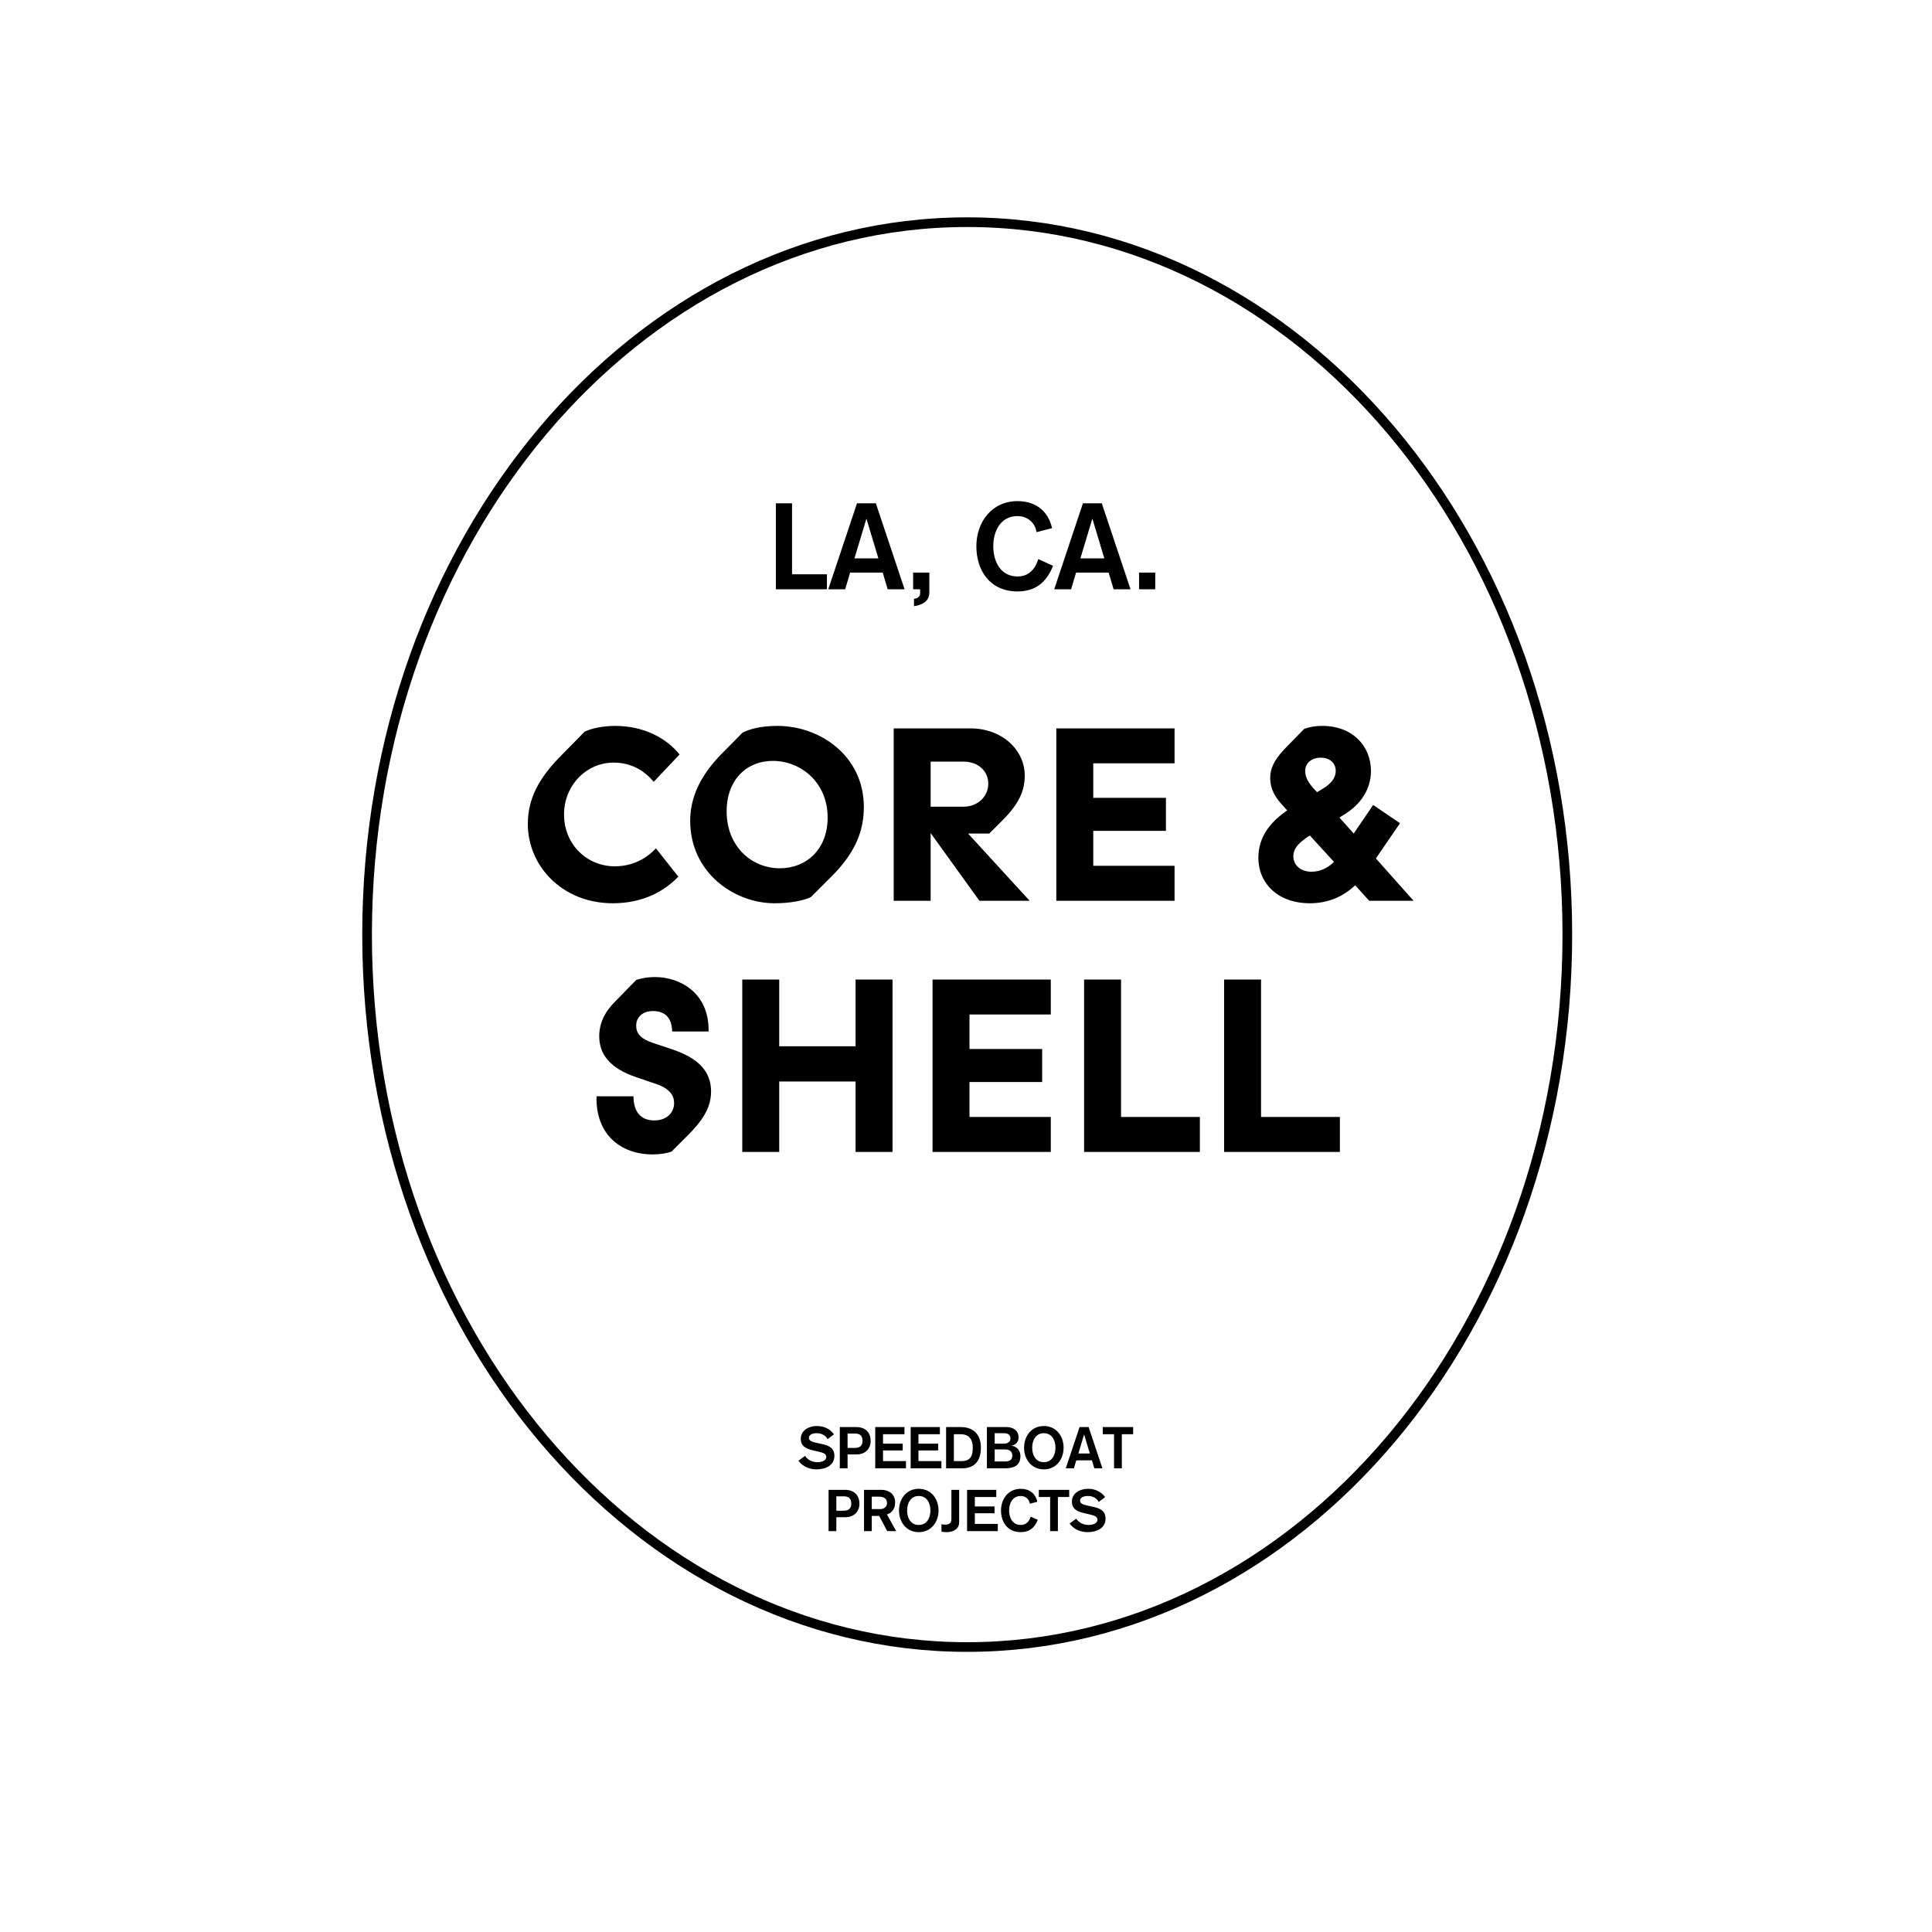
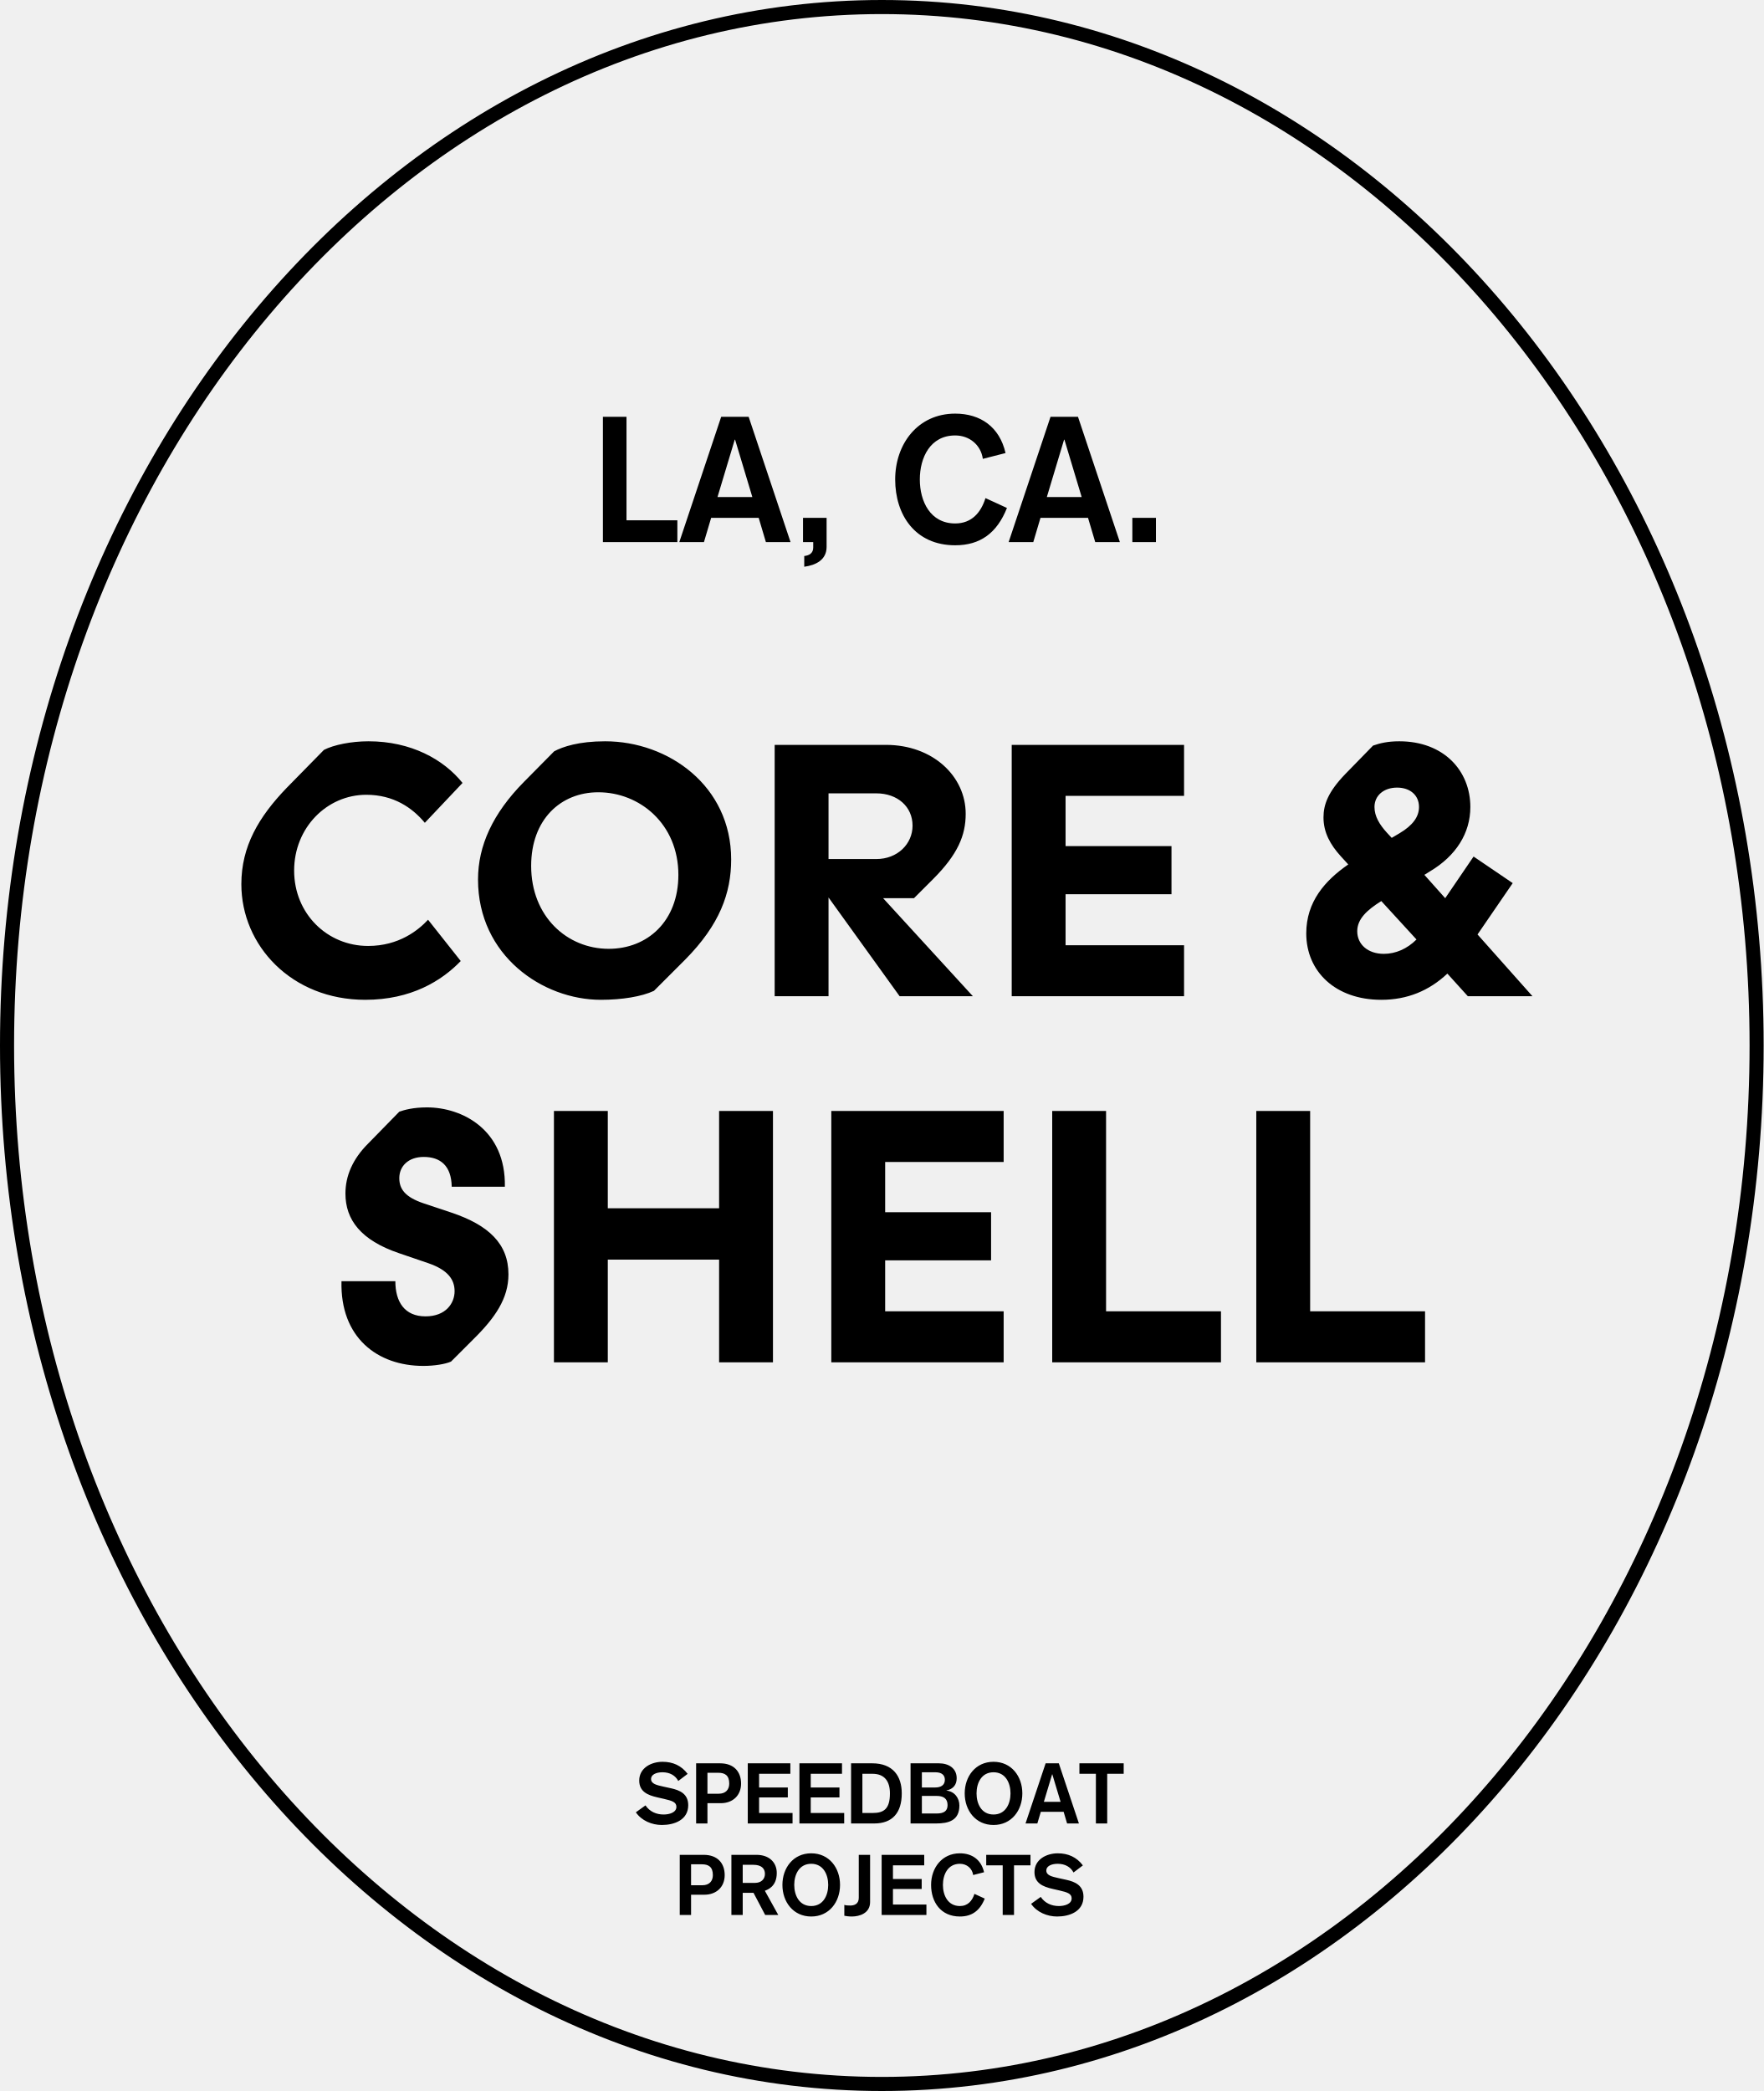
- <svg xmlns="http://www.w3.org/2000/svg" width="800" height="800" viewBox="0 0 800 800" fill="none">
-   <rect width="800" height="800" fill="white" />
-   <path d="M649 387C649 550.257 537.437 682 400.5 682C263.563 682 152 550.257 152 387C152 223.743 263.563 92 400.5 92C537.437 92 649 223.743 649 387Z" fill="white" stroke="black" stroke-width="4" />
-   <path d="M330.625 604.832C332.257 607.208 335.185 608.432 338.017 608.432C341.569 608.432 345.505 606.992 345.505 602.816C345.505 599.576 343.105 598.544 340.561 597.992L338.473 597.536C336.553 597.104 334.945 596.768 334.945 595.352C334.945 594.152 336.337 593.456 338.185 593.456C340.273 593.456 341.857 594.368 342.673 595.928L345.337 593.912C343.561 591.56 341.137 590.48 338.209 590.48C335.017 590.48 331.585 592.208 331.585 595.808C331.585 598.952 333.985 599.96 336.721 600.584L338.617 601.016C340.897 601.544 342.145 601.928 342.145 603.272C342.145 604.928 340.081 605.456 338.521 605.456C336.433 605.456 334.561 604.64 333.361 602.864L330.625 604.832ZM347.748 608H350.964V602.24H354.756C358.14 602.24 360.516 600.056 360.516 596.672C360.516 593.36 358.548 590.912 354.54 590.912H347.748V608ZM350.964 593.6H354.036C355.884 593.6 357.156 594.296 357.156 596.672C357.156 598.352 356.172 599.552 354.156 599.552H350.964V593.6ZM362.419 608H375.139V605.024H365.635V600.608H373.795V597.776H365.635V593.888H374.515V590.912H362.419V608ZM377.091 608H389.811V605.024H380.307V600.608H388.467V597.776H380.307V593.888H389.187V590.912H377.091V608ZM391.763 608H398.363C403.451 608 406.163 605.024 406.163 599.456C406.163 594.56 403.667 590.912 397.763 590.912H391.763V608ZM394.979 593.888H397.835C401.339 593.888 402.803 596.096 402.803 599.456C402.803 603.872 401.075 605.024 397.907 605.024H394.979V593.888ZM411.878 600.176H416.03C417.974 600.176 419.174 600.872 419.174 602.792C419.174 604.568 417.998 605.168 416.054 605.168H411.878V600.176ZM411.878 593.456H415.694C417.566 593.456 418.406 594.296 418.406 595.592C418.406 597.224 417.11 597.776 415.694 597.776H411.878V593.456ZM408.662 608H415.934C419.486 608 422.534 607.16 422.534 602.888C422.534 600.848 421.214 598.904 418.862 598.664V598.616C420.734 598.256 421.766 597.032 421.766 595.16C421.766 592.328 419.51 590.912 416.702 590.912H408.662V608ZM432.229 593.456C435.637 593.456 437.053 596.48 437.053 599.456C437.053 602.432 435.637 605.456 432.229 605.456C428.821 605.456 427.405 602.432 427.405 599.456C427.405 596.48 428.821 593.456 432.229 593.456ZM432.229 590.48C427.117 590.48 424.045 594.632 424.045 599.456C424.045 604.28 427.117 608.432 432.229 608.432C437.341 608.432 440.413 604.28 440.413 599.456C440.413 594.632 437.341 590.48 432.229 590.48ZM451.28 601.856H446.528L448.88 594.032H448.928L451.28 601.856ZM441.32 608H444.68L445.664 604.688H452.144L453.128 608H456.488L450.776 590.912H447.032L441.32 608ZM461.309 608H464.525V593.888H469.205V590.912H456.629V593.888H461.309V608ZM343.095 634H346.311V628.24H350.103C353.487 628.24 355.863 626.056 355.863 622.672C355.863 619.36 353.895 616.912 349.887 616.912H343.095V634ZM346.311 619.6H349.383C351.231 619.6 352.503 620.296 352.503 622.672C352.503 624.352 351.519 625.552 349.503 625.552H346.311V619.6ZM357.767 634H360.983V627.712H364.055L367.367 634H371.087L367.271 627.112C368.087 626.8 370.655 625.912 370.655 622.072C370.655 619.072 368.519 616.912 364.895 616.912H357.767V634ZM360.983 619.744H364.007C366.239 619.744 367.295 620.752 367.295 622.312C367.295 623.92 366.119 624.88 364.487 624.88H360.983V619.744ZM380.444 619.456C383.852 619.456 385.268 622.48 385.268 625.456C385.268 628.432 383.852 631.456 380.444 631.456C377.036 631.456 375.62 628.432 375.62 625.456C375.62 622.48 377.036 619.456 380.444 619.456ZM380.444 616.48C375.332 616.48 372.26 620.632 372.26 625.456C372.26 630.28 375.332 634.432 380.444 634.432C385.556 634.432 388.628 630.28 388.628 625.456C388.628 620.632 385.556 616.48 380.444 616.48ZM397.167 616.912H393.951V629.128C393.951 630.928 392.607 631.312 391.527 631.312C390.975 631.312 390.231 631.288 389.847 631.12V634.216C390.351 634.312 391.023 634.432 391.983 634.432C394.143 634.432 397.167 633.52 397.167 630.328V616.912ZM400.447 634H413.167V631.024H403.663V626.608H411.823V623.776H403.663V619.888H412.543V616.912H400.447V634ZM429.543 621.856C428.727 618.28 426.111 616.48 422.679 616.48C417.567 616.48 414.495 620.632 414.495 625.456C414.495 630.28 417.207 634.432 422.679 634.432C426.087 634.432 428.367 632.776 429.735 629.344L426.807 628C426.183 629.992 424.911 631.456 422.679 631.456C419.271 631.456 417.855 628.432 417.855 625.456C417.855 622.48 419.271 619.456 422.679 619.456C424.623 619.456 426.183 620.752 426.447 622.648L429.543 621.856ZM434.836 634H438.052V619.888H442.732V616.912H430.156V619.888H434.836V634ZM442.902 630.832C444.534 633.208 447.462 634.432 450.294 634.432C453.846 634.432 457.782 632.992 457.782 628.816C457.782 625.576 455.382 624.544 452.838 623.992L450.75 623.536C448.83 623.104 447.222 622.768 447.222 621.352C447.222 620.152 448.614 619.456 450.462 619.456C452.55 619.456 454.134 620.368 454.95 621.928L457.614 619.912C455.838 617.56 453.414 616.48 450.486 616.48C447.294 616.48 443.862 618.208 443.862 621.808C443.862 624.952 446.262 625.96 448.998 626.584L450.894 627.016C453.174 627.544 454.422 627.928 454.422 629.272C454.422 630.928 452.358 631.456 450.798 631.456C448.71 631.456 446.838 630.64 445.638 628.864L442.902 630.832Z" fill="black" />
-   <path d="M253.75 374.02C266.806 374.02 275.476 368.614 280.882 363.004L271.6 351.274C268.846 354.232 263.338 358.72 254.566 358.72C242.938 358.72 233.554 349.54 233.554 337.3C233.554 325.162 242.836 315.778 254.056 315.778C261.808 315.778 267.112 319.45 270.682 323.734L281.392 312.412C275.986 305.68 266.704 300.58 254.668 300.58C249.772 300.58 244.774 301.6 242.02 303.028L231.412 313.84C223.456 322.102 218.56 330.466 218.56 341.176C218.56 358.618 232.84 374.02 253.75 374.02ZM320.674 374.02C326.692 374.02 332.302 373.102 335.77 371.47L344.644 362.596C354.436 352.702 357.7 343.726 357.7 334.138C357.7 313.228 339.85 300.58 321.898 300.58C314.452 300.58 309.862 302.11 307.414 303.436L298.846 312.106C289.972 321.082 285.79 330.262 285.79 339.85C285.79 361.474 304.15 374.02 320.674 374.02ZM322.918 359.536C311.086 359.536 300.886 350.356 300.886 335.974C300.886 322.816 309.25 315.064 319.96 315.064C331.69 315.064 342.706 324.04 342.706 338.524C342.706 351.682 333.934 359.536 322.918 359.536ZM370.06 373H385.36V344.95L405.556 373H426.364L400.864 345.154H409.636L415.042 339.748C422.08 332.71 424.324 327.304 424.324 321.184C424.324 310.474 414.94 301.6 401.68 301.6H370.06V373ZM385.36 334.036V315.37H398.926C404.944 315.37 409.228 319.144 409.228 324.55C409.228 329.752 404.944 334.036 398.926 334.036H385.36ZM437.396 373H486.356V358.516H452.696V344.032H482.786V330.364H452.696V316.084H486.356V301.6H437.396V373ZM585.327 373L569.721 355.456L579.717 340.87L568.599 333.322L560.541 345.154L554.625 338.524L556.257 337.504C563.601 333.118 567.681 326.692 567.681 319.246C567.681 308.944 560.133 300.58 547.485 300.58C544.323 300.58 542.079 301.09 540.039 301.804L532.083 309.964C527.289 314.962 525.963 318.532 525.963 322.204C525.963 326.488 527.901 329.956 530.859 333.22L533.001 335.566C526.371 340.156 521.067 346.174 521.067 355.15C521.067 365.962 529.329 374.02 542.385 374.02C549.729 374.02 555.951 371.47 561.153 366.574L566.967 373L585.327 373ZM546.873 313.738C550.545 313.738 553.095 315.88 553.095 319.246C553.095 322 551.361 324.448 547.587 326.692L545.343 328.018L544.017 326.59C541.875 324.244 540.447 321.898 540.447 319.246C540.447 315.982 543.099 313.738 546.873 313.738ZM543.099 360.964C538.611 360.964 535.551 358.312 535.551 354.538C535.551 351.07 538.305 348.52 542.385 345.97L552.381 356.884C549.729 359.536 546.465 360.964 543.099 360.964ZM270.262 478.02C273.424 478.02 276.484 477.51 278.116 476.796L284.44 470.472C290.662 464.352 294.436 458.844 294.436 452.01C294.436 443.34 288.826 438.036 278.218 434.466L270.262 431.814C265.162 430.08 263.428 427.836 263.428 424.674C263.428 421.308 265.978 418.656 270.364 418.656C275.056 418.656 278.218 421.104 278.32 427.122H293.416C293.722 410.904 281.278 404.58 271.282 404.58C267.406 404.58 264.856 405.294 263.428 405.804L254.554 414.882C250.168 419.268 248.128 424.062 248.128 429.06C248.128 436.506 252.514 442.32 263.326 445.992L271.69 448.848C277.3 450.786 279.136 453.54 279.136 456.804C279.136 460.17 276.688 463.944 270.874 463.944C264.958 463.944 262.306 459.864 262.306 453.948H247.006C246.598 469.962 257.206 478.02 270.262 478.02ZM307.356 477H322.656V447.828H354.276V477H369.576V405.6H354.276V433.242H322.656V405.6H307.356V477ZM386.147 477H435.107V462.516H401.447V448.032H431.537V434.364H401.447V420.084H435.107V405.6H386.147V477ZM448.901 477H496.841V462.516H464.201V405.6H448.901V477ZM506.873 477H554.813V462.516H522.173V405.6H506.873V477Z" fill="black" />
-   <path d="M321.268 244H342.418V237.8H327.968V208.4H321.268V244ZM363.718 231.2H353.818L358.718 214.9H358.818L363.718 231.2ZM342.968 244H349.968L352.018 237.1H365.518L367.568 244H374.568L362.668 208.4H354.868L342.968 244ZM378.112 244H381.012V245.55C381.012 247.15 379.862 247.8 378.462 247.95V251C381.762 250.55 384.812 249.05 384.812 245.35V237.1H378.112V244ZM435.644 218.7C433.944 211.25 428.494 207.5 421.344 207.5C410.694 207.5 404.294 216.15 404.294 226.2C404.294 236.25 409.944 244.9 421.344 244.9C428.444 244.9 433.194 241.45 436.044 234.3L429.944 231.5C428.644 235.65 425.994 238.7 421.344 238.7C414.244 238.7 411.294 232.4 411.294 226.2C411.294 220 414.244 213.7 421.344 213.7C425.394 213.7 428.644 216.4 429.194 220.35L435.644 218.7ZM457.272 231.2H447.372L452.272 214.9H452.372L457.272 231.2ZM436.522 244H443.522L445.572 237.1H459.072L461.122 244H468.122L456.222 208.4H448.422L436.522 244ZM471.666 244H478.366V237.1H471.666V244Z" fill="black" />
+ <svg xmlns="http://www.w3.org/2000/svg" width="501" height="594" viewBox="0 0 501 594" fill="none">
+   <path d="M499 297C499 460.257 387.437 592 250.5 592C113.563 592 2 460.257 2 297C2 133.743 113.563 2 250.5 2C387.437 2 499 133.743 499 297Z" stroke="black" stroke-width="4" />
+   <path d="M180.625 514.832C182.257 517.208 185.185 518.432 188.017 518.432C191.569 518.432 195.505 516.992 195.505 512.816C195.505 509.576 193.105 508.544 190.561 507.992L188.473 507.536C186.553 507.104 184.945 506.768 184.945 505.352C184.945 504.152 186.337 503.456 188.185 503.456C190.273 503.456 191.857 504.368 192.673 505.928L195.337 503.912C193.561 501.56 191.137 500.48 188.209 500.48C185.017 500.48 181.585 502.208 181.585 505.808C181.585 508.952 183.985 509.96 186.721 510.584L188.617 511.016C190.897 511.544 192.145 511.928 192.145 513.272C192.145 514.928 190.081 515.456 188.521 515.456C186.433 515.456 184.561 514.64 183.361 512.864L180.625 514.832ZM197.748 518H200.964V512.24H204.756C208.14 512.24 210.516 510.056 210.516 506.672C210.516 503.36 208.548 500.912 204.54 500.912H197.748V518ZM200.964 503.6H204.036C205.884 503.6 207.156 504.296 207.156 506.672C207.156 508.352 206.172 509.552 204.156 509.552H200.964V503.6ZM212.419 518H225.139V515.024H215.635V510.608H223.795V507.776H215.635V503.888H224.515V500.912H212.419V518ZM227.091 518H239.811V515.024H230.307V510.608H238.467V507.776H230.307V503.888H239.187V500.912H227.091V518ZM241.763 518H248.363C253.451 518 256.163 515.024 256.163 509.456C256.163 504.56 253.667 500.912 247.763 500.912H241.763V518ZM244.979 503.888H247.835C251.339 503.888 252.803 506.096 252.803 509.456C252.803 513.872 251.075 515.024 247.907 515.024H244.979V503.888ZM261.878 510.176H266.03C267.974 510.176 269.174 510.872 269.174 512.792C269.174 514.568 267.998 515.168 266.054 515.168H261.878V510.176ZM261.878 503.456H265.694C267.566 503.456 268.406 504.296 268.406 505.592C268.406 507.224 267.11 507.776 265.694 507.776H261.878V503.456ZM258.662 518H265.934C269.486 518 272.534 517.16 272.534 512.888C272.534 510.848 271.214 508.904 268.862 508.664V508.616C270.734 508.256 271.766 507.032 271.766 505.16C271.766 502.328 269.51 500.912 266.702 500.912H258.662V518ZM282.229 503.456C285.637 503.456 287.053 506.48 287.053 509.456C287.053 512.432 285.637 515.456 282.229 515.456C278.821 515.456 277.405 512.432 277.405 509.456C277.405 506.48 278.821 503.456 282.229 503.456ZM282.229 500.48C277.117 500.48 274.045 504.632 274.045 509.456C274.045 514.28 277.117 518.432 282.229 518.432C287.341 518.432 290.413 514.28 290.413 509.456C290.413 504.632 287.341 500.48 282.229 500.48ZM301.28 511.856H296.528L298.88 504.032H298.928L301.28 511.856ZM291.32 518H294.68L295.664 514.688H302.144L303.128 518H306.488L300.776 500.912H297.032L291.32 518ZM311.309 518H314.525V503.888H319.205V500.912H306.629V503.888H311.309V518ZM193.095 544H196.311V538.24H200.103C203.487 538.24 205.863 536.056 205.863 532.672C205.863 529.36 203.895 526.912 199.887 526.912H193.095V544ZM196.311 529.6H199.383C201.231 529.6 202.503 530.296 202.503 532.672C202.503 534.352 201.519 535.552 199.503 535.552H196.311V529.6ZM207.767 544H210.983V537.712H214.055L217.367 544H221.087L217.271 537.112C218.087 536.8 220.655 535.912 220.655 532.072C220.655 529.072 218.519 526.912 214.895 526.912H207.767V544ZM210.983 529.744H214.007C216.239 529.744 217.295 530.752 217.295 532.312C217.295 533.92 216.119 534.88 214.487 534.88H210.983V529.744ZM230.444 529.456C233.852 529.456 235.268 532.48 235.268 535.456C235.268 538.432 233.852 541.456 230.444 541.456C227.036 541.456 225.62 538.432 225.62 535.456C225.62 532.48 227.036 529.456 230.444 529.456ZM230.444 526.48C225.332 526.48 222.26 530.632 222.26 535.456C222.26 540.28 225.332 544.432 230.444 544.432C235.556 544.432 238.628 540.28 238.628 535.456C238.628 530.632 235.556 526.48 230.444 526.48ZM247.167 526.912H243.951V539.128C243.951 540.928 242.607 541.312 241.527 541.312C240.975 541.312 240.231 541.288 239.847 541.12V544.216C240.351 544.312 241.023 544.432 241.983 544.432C244.143 544.432 247.167 543.52 247.167 540.328V526.912ZM250.447 544H263.167V541.024H253.663V536.608H261.823V533.776H253.663V529.888H262.543V526.912H250.447V544ZM279.543 531.856C278.727 528.28 276.111 526.48 272.679 526.48C267.567 526.48 264.495 530.632 264.495 535.456C264.495 540.28 267.207 544.432 272.679 544.432C276.087 544.432 278.367 542.776 279.735 539.344L276.807 538C276.183 539.992 274.911 541.456 272.679 541.456C269.271 541.456 267.855 538.432 267.855 535.456C267.855 532.48 269.271 529.456 272.679 529.456C274.623 529.456 276.183 530.752 276.447 532.648L279.543 531.856ZM284.836 544H288.052V529.888H292.732V526.912H280.156V529.888H284.836V544ZM292.902 540.832C294.534 543.208 297.462 544.432 300.294 544.432C303.846 544.432 307.782 542.992 307.782 538.816C307.782 535.576 305.382 534.544 302.838 533.992L300.75 533.536C298.83 533.104 297.222 532.768 297.222 531.352C297.222 530.152 298.614 529.456 300.462 529.456C302.55 529.456 304.134 530.368 304.95 531.928L307.614 529.912C305.838 527.56 303.414 526.48 300.486 526.48C297.294 526.48 293.862 528.208 293.862 531.808C293.862 534.952 296.262 535.96 298.998 536.584L300.894 537.016C303.174 537.544 304.422 537.928 304.422 539.272C304.422 540.928 302.358 541.456 300.798 541.456C298.71 541.456 296.838 540.64 295.638 538.864L292.902 540.832Z" fill="black" />
+   <path d="M103.75 284.02C116.806 284.02 125.476 278.614 130.882 273.004L121.6 261.274C118.846 264.232 113.338 268.72 104.566 268.72C92.938 268.72 83.554 259.54 83.554 247.3C83.554 235.162 92.836 225.778 104.056 225.778C111.808 225.778 117.112 229.45 120.682 233.734L131.392 222.412C125.986 215.68 116.704 210.58 104.668 210.58C99.772 210.58 94.774 211.6 92.02 213.028L81.412 223.84C73.456 232.102 68.56 240.466 68.56 251.176C68.56 268.618 82.84 284.02 103.75 284.02ZM170.674 284.02C176.692 284.02 182.302 283.102 185.77 281.47L194.644 272.596C204.436 262.702 207.7 253.726 207.7 244.138C207.7 223.228 189.85 210.58 171.898 210.58C164.452 210.58 159.862 212.11 157.414 213.436L148.846 222.106C139.972 231.082 135.79 240.262 135.79 249.85C135.79 271.474 154.15 284.02 170.674 284.02ZM172.918 269.536C161.086 269.536 150.886 260.356 150.886 245.974C150.886 232.816 159.25 225.064 169.96 225.064C181.69 225.064 192.706 234.04 192.706 248.524C192.706 261.682 183.934 269.536 172.918 269.536ZM220.06 283H235.36V254.95L255.556 283H276.364L250.864 255.154H259.636L265.042 249.748C272.08 242.71 274.324 237.304 274.324 231.184C274.324 220.474 264.94 211.6 251.68 211.6L220.06 211.6V283ZM235.36 244.036V225.37H248.926C254.944 225.37 259.228 229.144 259.228 234.55C259.228 239.752 254.944 244.036 248.926 244.036H235.36ZM287.396 283H336.356V268.516H302.696V254.032H332.786V240.364H302.696V226.084H336.356V211.6H287.396V283ZM435.327 283L419.721 265.456L429.717 250.87L418.599 243.322L410.541 255.154L404.625 248.524L406.257 247.504C413.601 243.118 417.681 236.692 417.681 229.246C417.681 218.944 410.133 210.58 397.485 210.58C394.323 210.58 392.079 211.09 390.039 211.804L382.083 219.964C377.289 224.962 375.963 228.532 375.963 232.204C375.963 236.488 377.901 239.956 380.859 243.22L383.001 245.566C376.371 250.156 371.067 256.174 371.067 265.15C371.067 275.962 379.329 284.02 392.385 284.02C399.729 284.02 405.951 281.47 411.153 276.574L416.967 283L435.327 283ZM396.873 223.738C400.545 223.738 403.095 225.88 403.095 229.246C403.095 232 401.361 234.448 397.587 236.692L395.343 238.018L394.017 236.59C391.875 234.244 390.447 231.898 390.447 229.246C390.447 225.982 393.099 223.738 396.873 223.738ZM393.099 270.964C388.611 270.964 385.551 268.312 385.551 264.538C385.551 261.07 388.305 258.52 392.385 255.97L402.381 266.884C399.729 269.536 396.465 270.964 393.099 270.964ZM120.262 388.02C123.424 388.02 126.484 387.51 128.116 386.796L134.44 380.472C140.662 374.352 144.436 368.844 144.436 362.01C144.436 353.34 138.826 348.036 128.218 344.466L120.262 341.814C115.162 340.08 113.428 337.836 113.428 334.674C113.428 331.308 115.978 328.656 120.364 328.656C125.056 328.656 128.218 331.104 128.32 337.122H143.416C143.722 320.904 131.278 314.58 121.282 314.58C117.406 314.58 114.856 315.294 113.428 315.804L104.554 324.882C100.168 329.268 98.128 334.062 98.128 339.06C98.128 346.506 102.514 352.32 113.326 355.992L121.69 358.848C127.3 360.786 129.136 363.54 129.136 366.804C129.136 370.17 126.688 373.944 120.874 373.944C114.958 373.944 112.306 369.864 112.306 363.948H97.006C96.598 379.962 107.206 388.02 120.262 388.02ZM157.356 387H172.656V357.828H204.276V387H219.576V315.6H204.276V343.242H172.656V315.6H157.356V387ZM236.147 387H285.107V372.516H251.447V358.032H281.537V344.364H251.447V330.084H285.107V315.6H236.147V387ZM298.901 387H346.841V372.516H314.201V315.6H298.901V387ZM356.873 387H404.813V372.516H372.173V315.6H356.873V387Z" fill="black" />
+   <path d="M171.268 154H192.418V147.8H177.968V118.4H171.268V154ZM213.718 141.2H203.818L208.718 124.9H208.818L213.718 141.2ZM192.968 154H199.968L202.018 147.1H215.518L217.568 154H224.568L212.668 118.4H204.868L192.968 154ZM228.112 154H231.012V155.55C231.012 157.15 229.862 157.8 228.462 157.95V161C231.762 160.55 234.812 159.05 234.812 155.35V147.1H228.112V154ZM285.644 128.7C283.944 121.25 278.494 117.5 271.344 117.5C260.694 117.5 254.294 126.15 254.294 136.2C254.294 146.25 259.944 154.9 271.344 154.9C278.444 154.9 283.194 151.45 286.044 144.3L279.944 141.5C278.644 145.65 275.994 148.7 271.344 148.7C264.244 148.7 261.294 142.4 261.294 136.2C261.294 130 264.244 123.7 271.344 123.7C275.394 123.7 278.644 126.4 279.194 130.35L285.644 128.7ZM307.272 141.2H297.372L302.272 124.9H302.372L307.272 141.2ZM286.522 154H293.522L295.572 147.1H309.072L311.122 154H318.122L306.222 118.4H298.422L286.522 154ZM321.666 154H328.366V147.1H321.666V154Z" fill="black" />
</svg>
